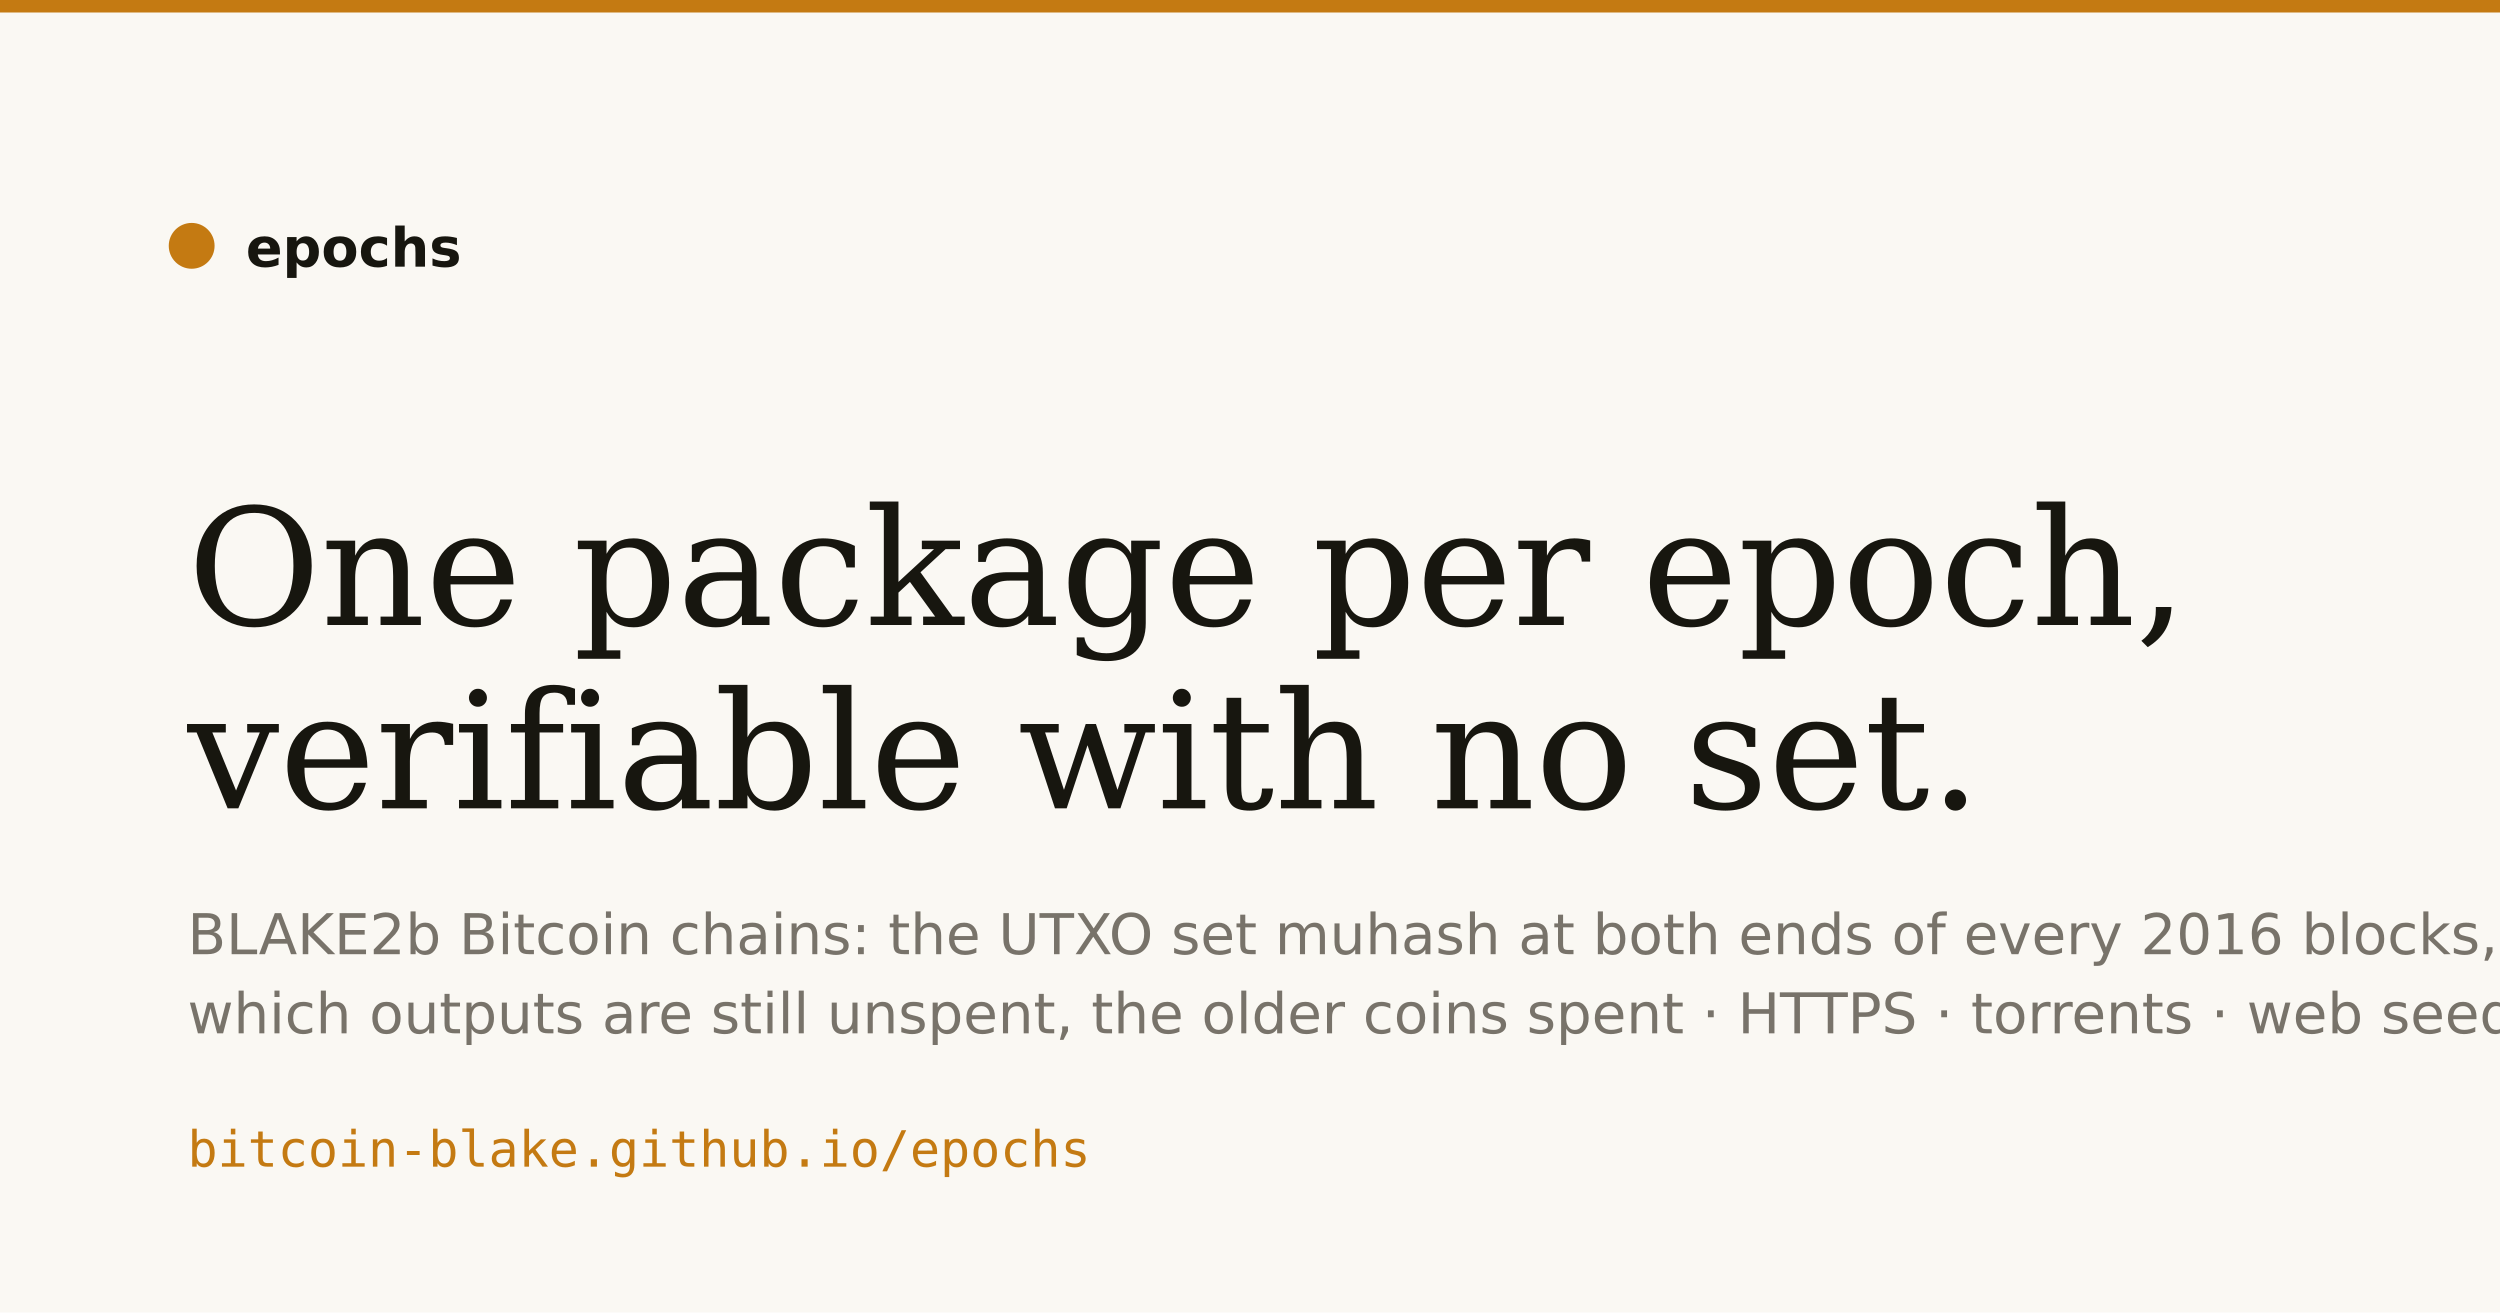
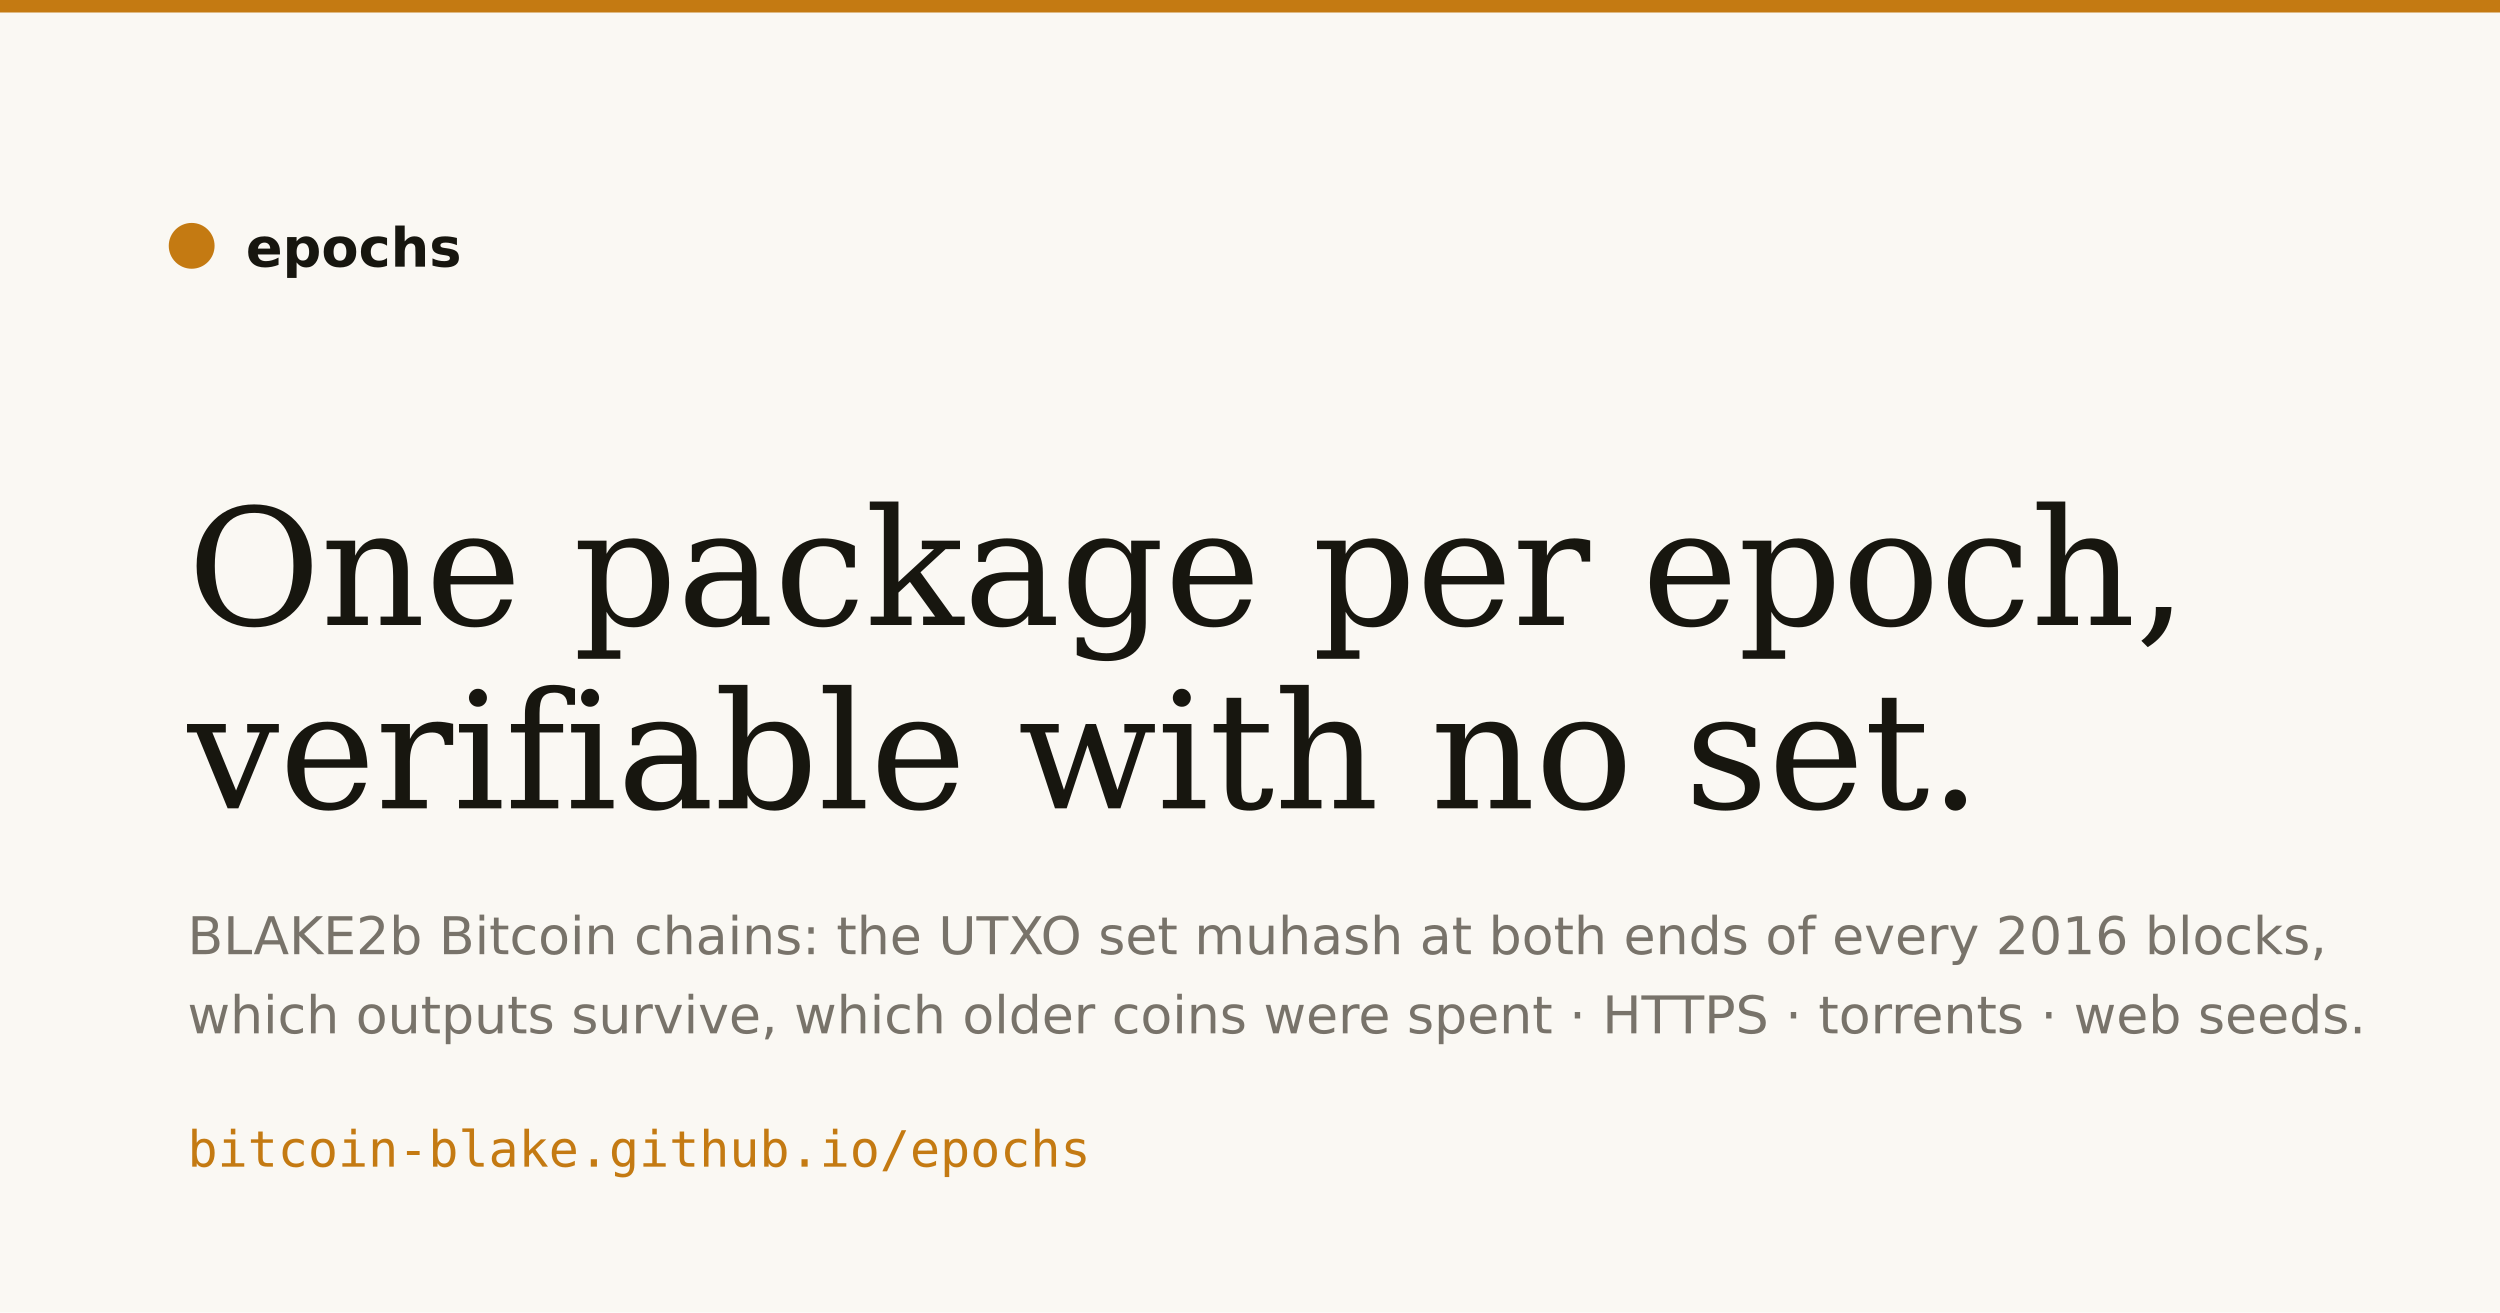
<svg xmlns="http://www.w3.org/2000/svg" width="1200" height="630" viewBox="0 0 1200 630">
  <rect width="1200" height="630" fill="#faf8f3" />
  <rect x="0" y="0" width="1200" height="6" fill="#c47a12" />
  <circle cx="92" cy="118" r="11" fill="#c47a12" />
  <text x="118" y="128" font-family="DejaVu Sans, sans-serif" font-size="26" font-weight="600" fill="#17160f">epochs</text>
  <text x="90" y="300" font-family="DejaVu Serif, serif" font-size="78" fill="#17160f">One package per epoch,</text>
  <text x="90" y="388" font-family="DejaVu Serif, serif" font-size="78" fill="#17160f">verifiable with no set.</text>
-   <text x="90" y="458" font-family="DejaVu Sans, sans-serif" font-size="27" fill="#78736a">BLAKE2b Bitcoin chains: the UTXO set muhash at both ends of every 2016 blocks,</text>
-   <text x="90" y="496" font-family="DejaVu Sans, sans-serif" font-size="27" fill="#78736a">which outputs are still unspent, the older coins spent · HTTPS · torrents · web seeds.</text>
+   <text x="90" y="458" font-family="DejaVu Sans, sans-serif" font-size="25" fill="#78736a">BLAKE2b Bitcoin chains: the UTXO set muhash at both ends of every 2016 blocks,</text>
+   <text x="90" y="496" font-family="DejaVu Sans, sans-serif" font-size="25" fill="#78736a">which outputs survive, which older coins were spent · HTTPS · torrents · web seeds.</text>
  <text x="90" y="560" font-family="DejaVu Sans Mono, monospace" font-size="24" fill="#c47a12">bitcoin-blake.github.io/epochs</text>
</svg>
